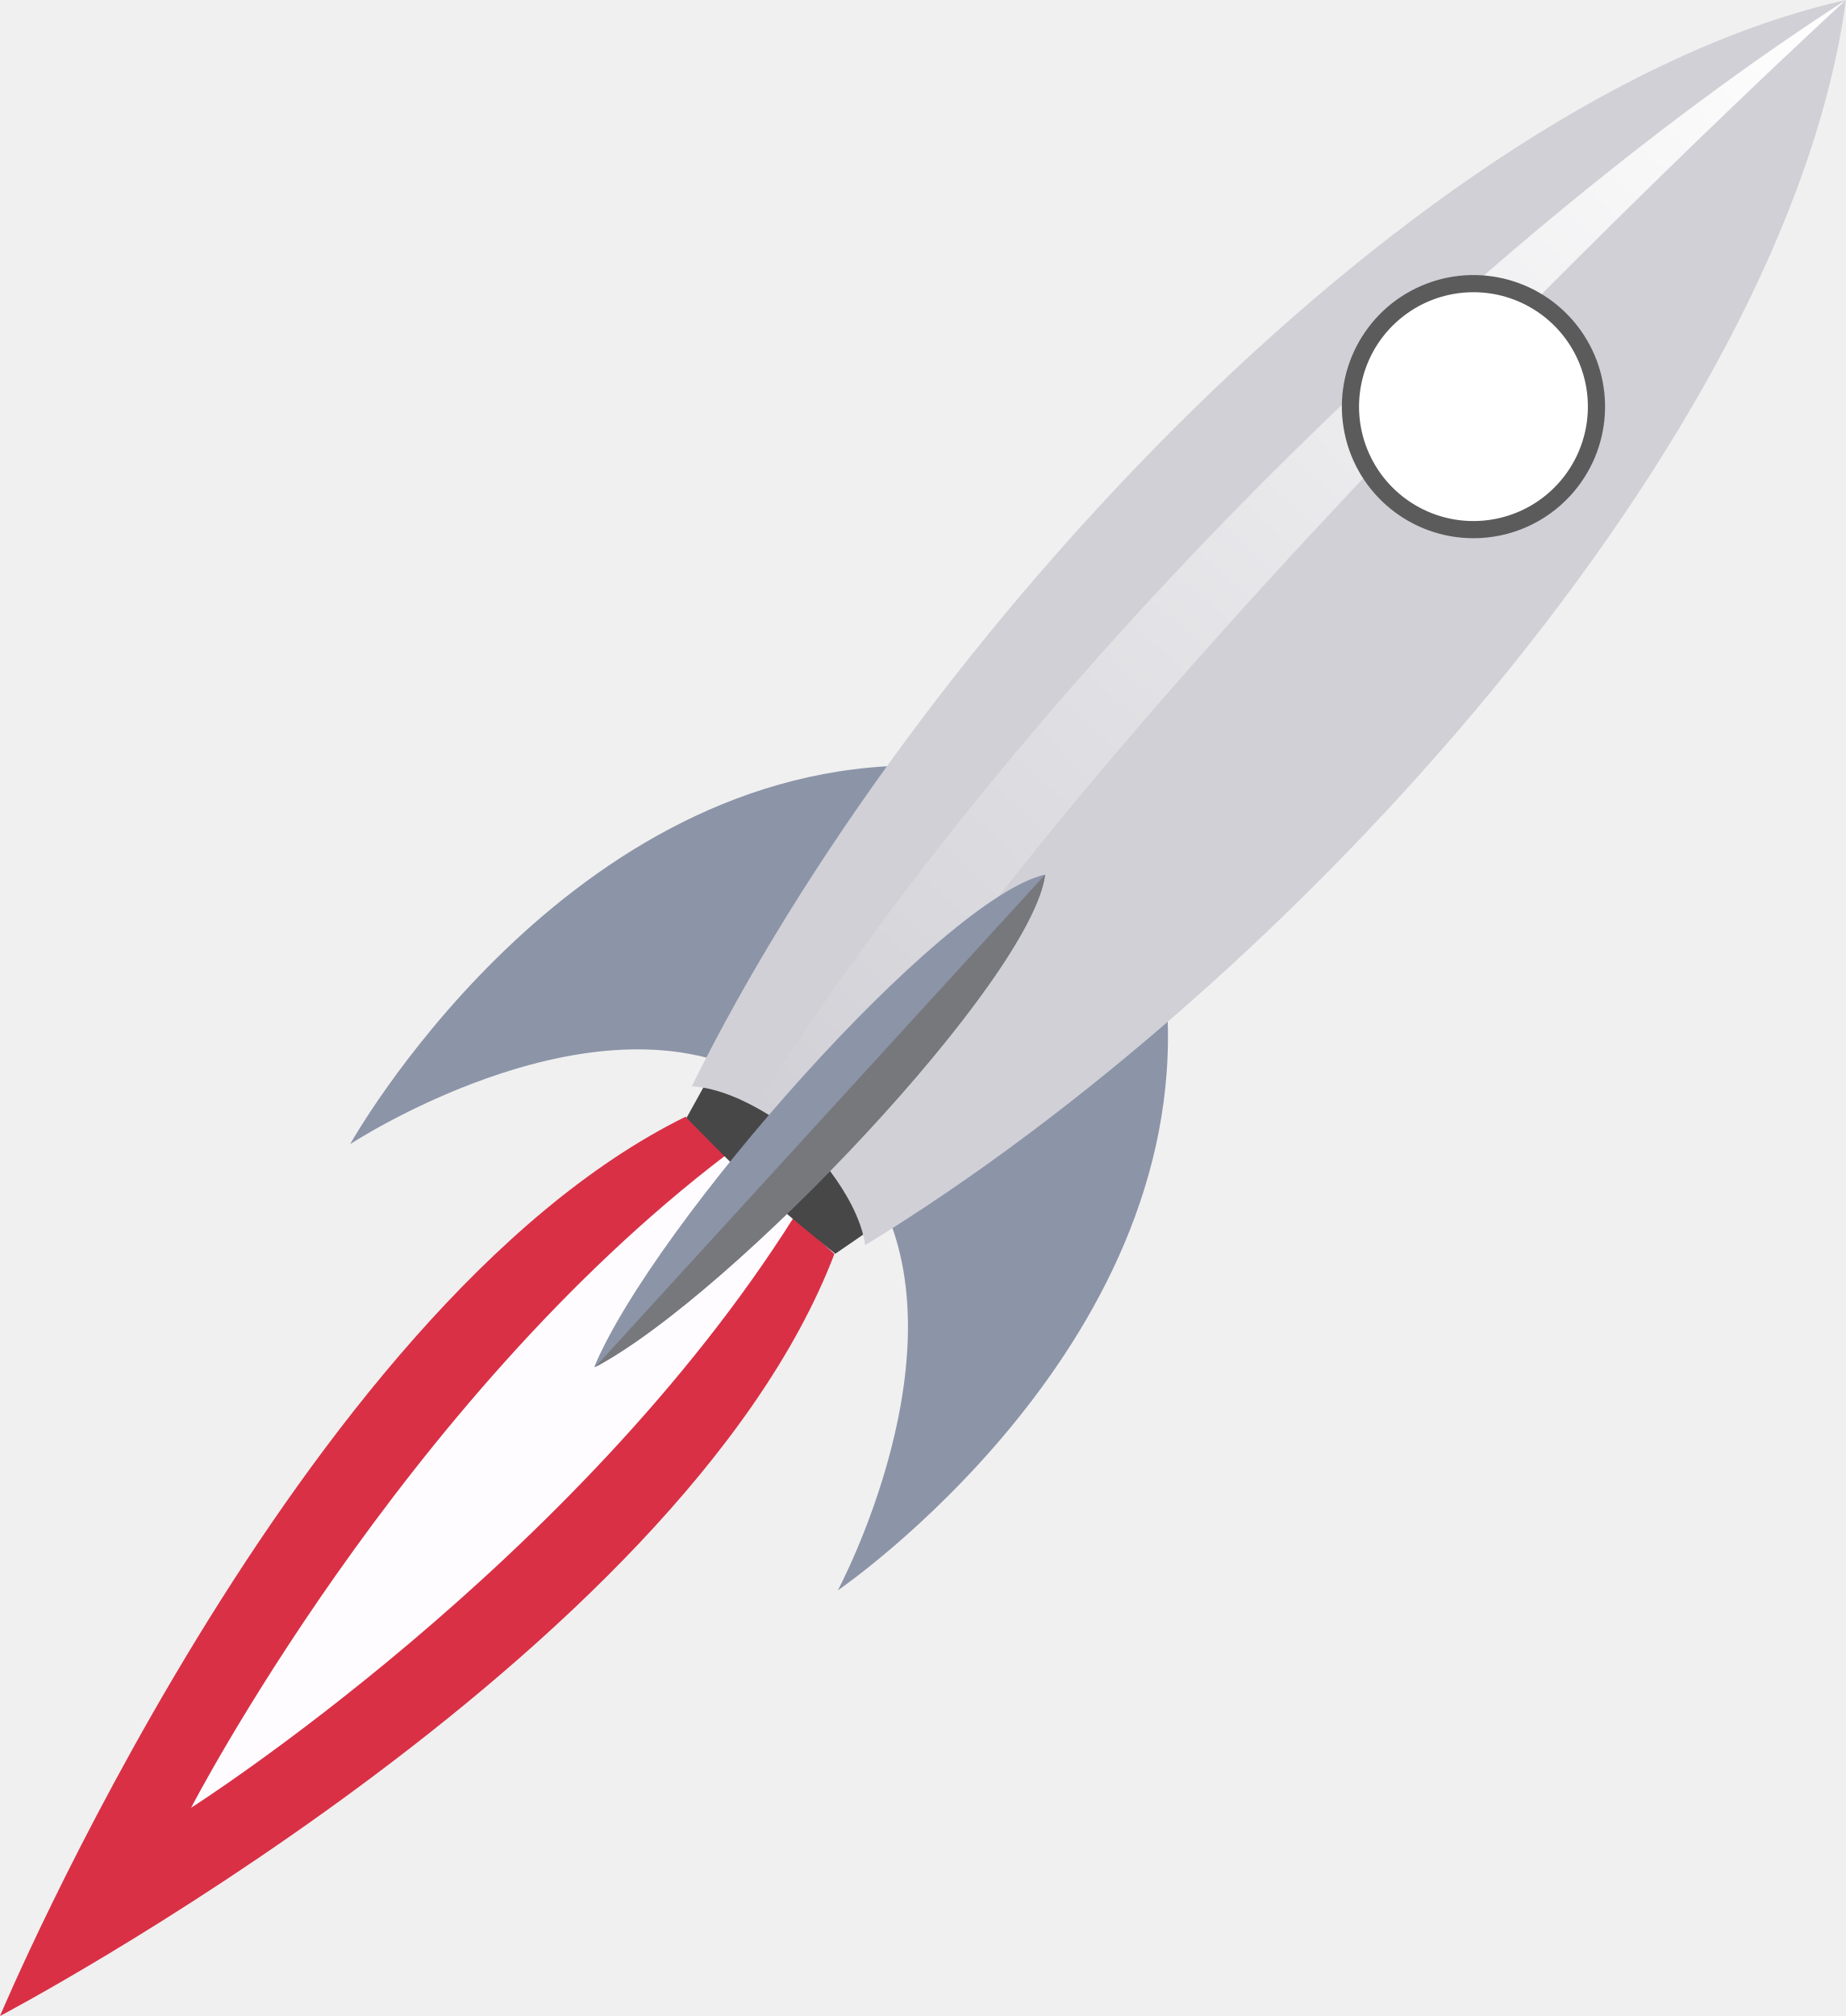
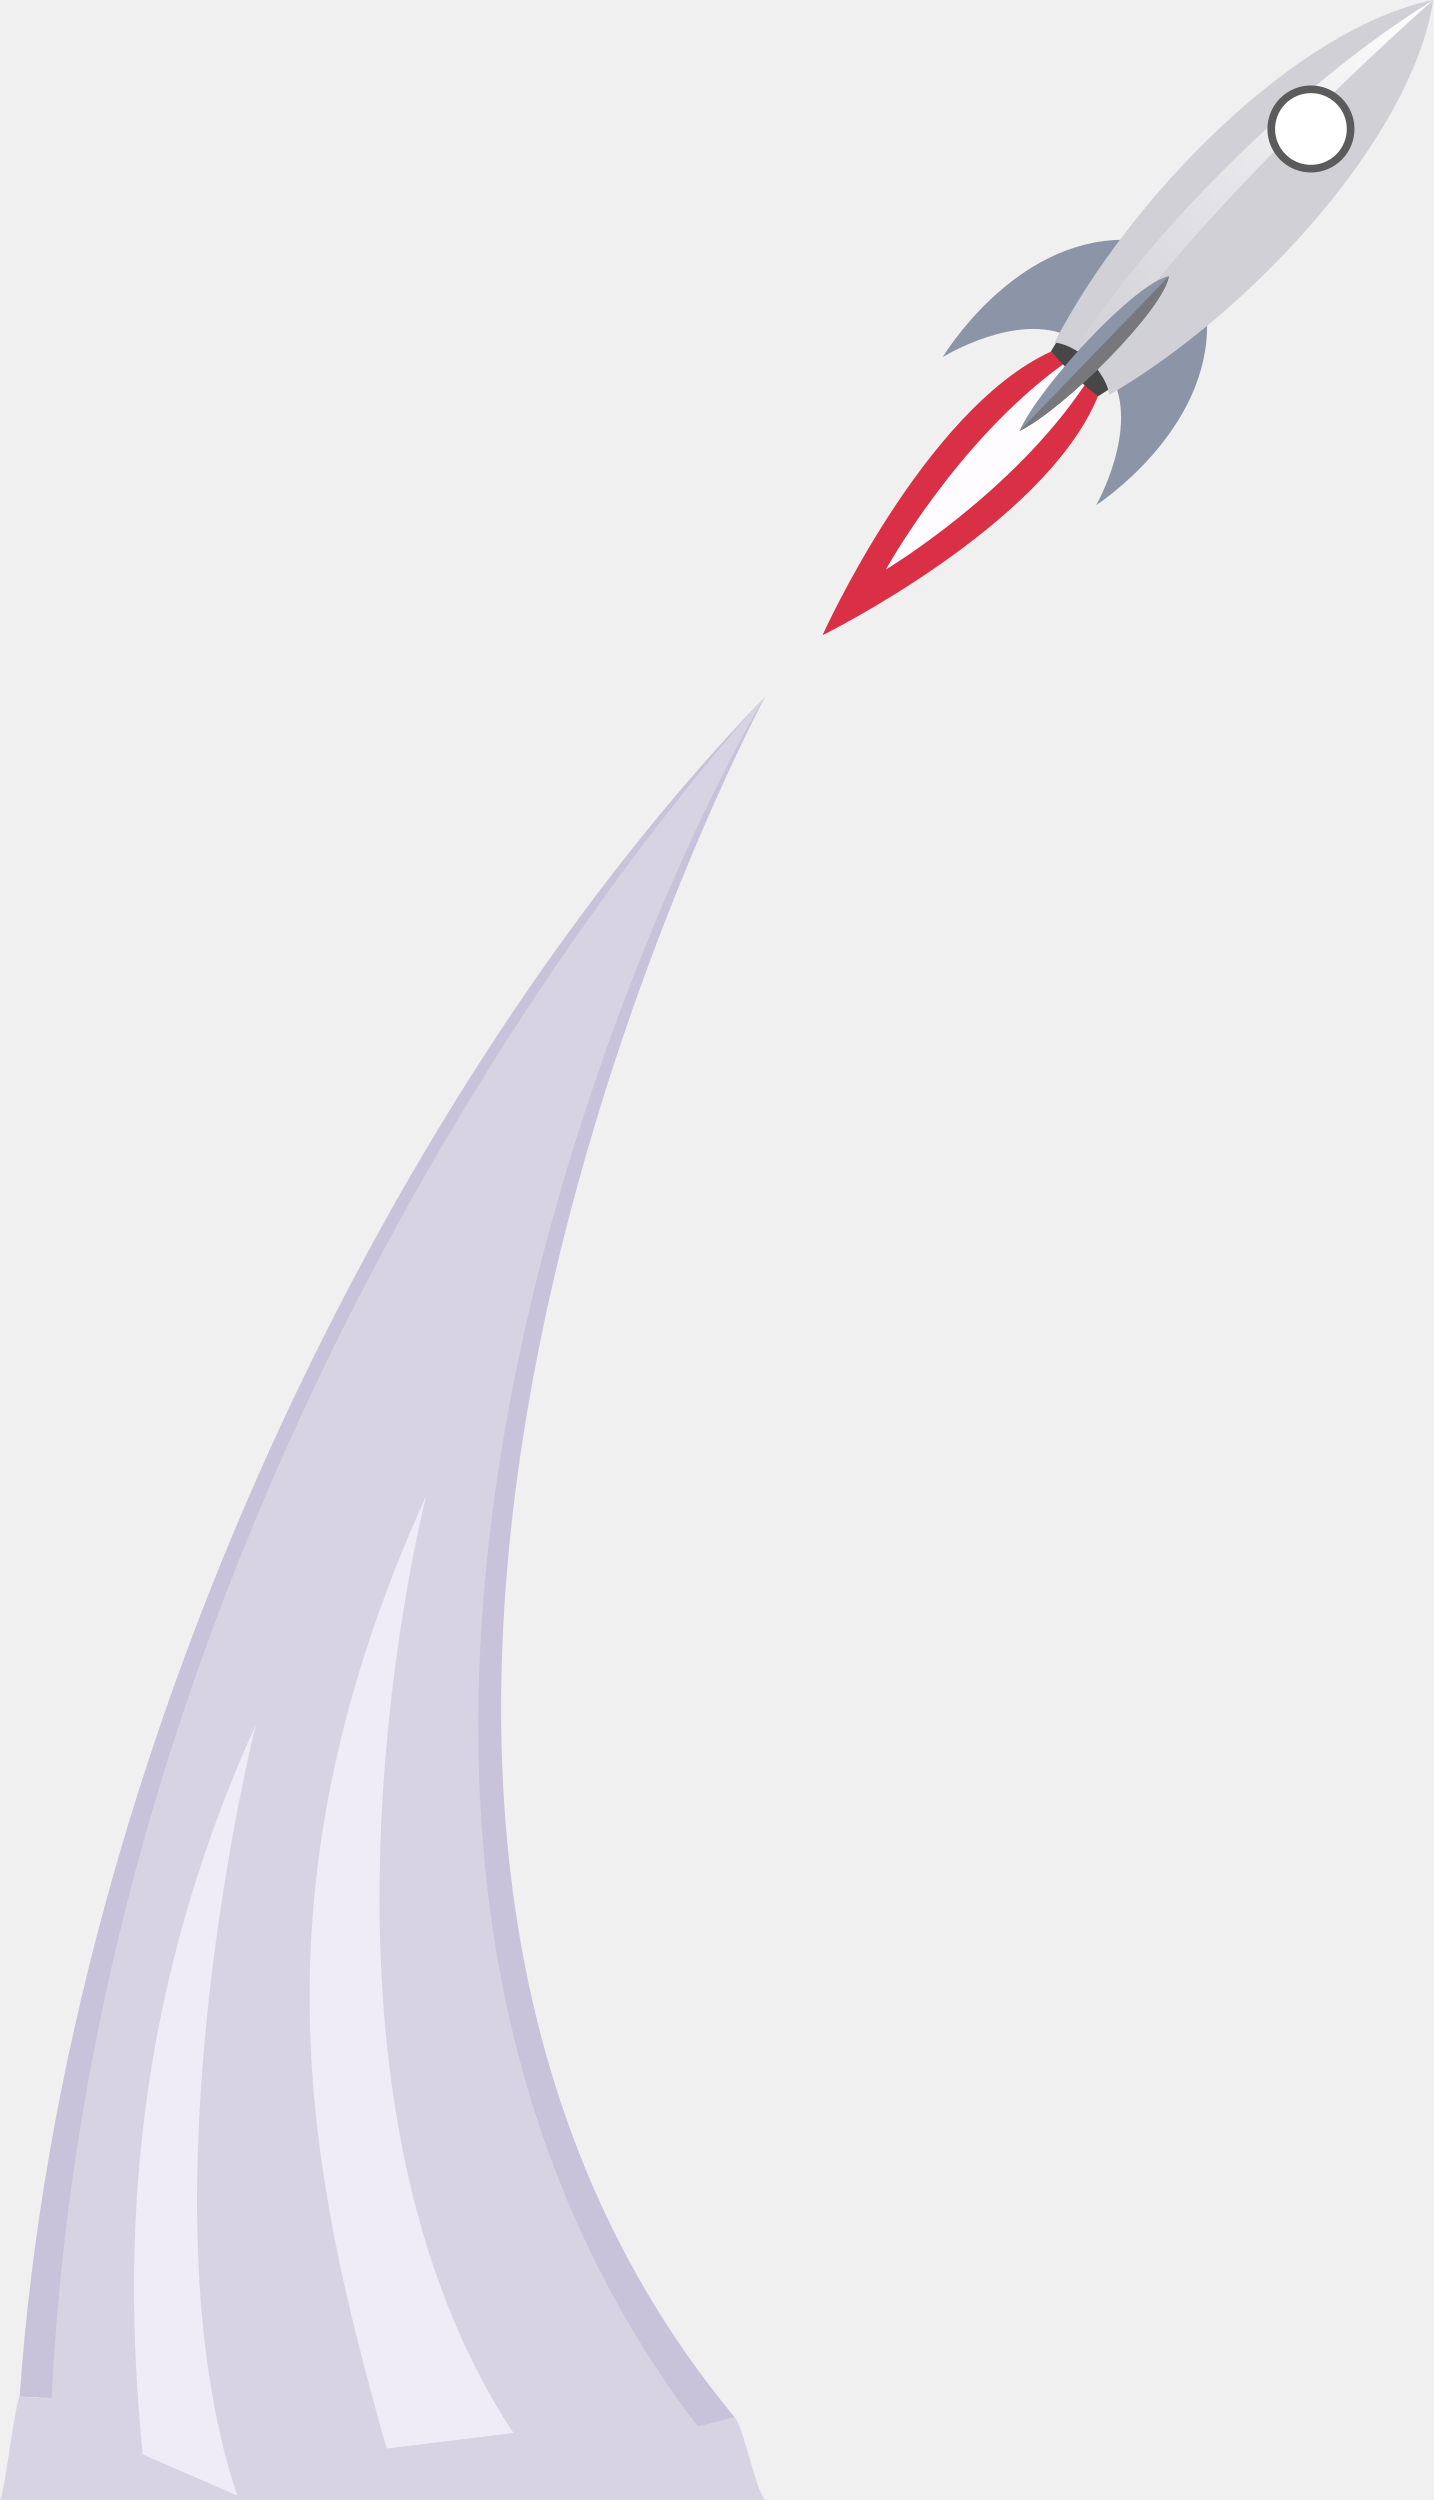
- <svg xmlns="http://www.w3.org/2000/svg" viewBox="0 0 80.66 88.1">
+ <svg xmlns="http://www.w3.org/2000/svg" viewBox="0 0 374.55 653.31">
  <defs>
-     <linearGradient id="Dégradé_sans_nom_15" x1="-157.51" y1="204.95" x2="-157.51" y2="137.08" gradientTransform="translate(288 3.97) rotate(42.47)" gradientUnits="userSpaceOnUse">
+     <linearGradient id="Dégradé_sans_nom_15" x1="-754.61" y1="-475.02" x2="-754.61" y2="-605.85" gradientTransform="translate(499.94 956.69) rotate(43.64)" gradientUnits="userSpaceOnUse">
      <stop offset="0" stop-color="#fff" stop-opacity="0" />
      <stop offset="1" stop-color="#fff" />
    </linearGradient>
  </defs>
  <g id="Calque_2" data-name="Calque 2">
-     <g id="Calque_3" data-name="Calque 3">
-       <path d="M36.46,54.8l-3.25-3-3.25-3C13,57.14,0,88.1,0,88.1S29.71,72.47,36.46,54.8Z" style="fill:#d93046;fill-rule:evenodd" />
-       <path d="M34.69,53.19l-1.48-1.36-1.48-1.36C17.5,61.3,8.35,79,8.35,79S25.16,68.31,34.69,53.19Z" style="fill:#fefcff;fill-rule:evenodd" />
-       <path d="M35.91,48.88l-4.21-3.1L30,48.85s2,2.06,3.13,3.1,3.37,2.84,3.37,2.84l2.91-2Z" style="fill:#474747" />
-       <path d="M32.59,46.83C25.29,43.44,15.3,50,15.3,50s9-16.12,24.09-16.54Z" style="fill:#8c94a8" />
-       <path d="M38.24,52c4,7-1.63,17.5-1.63,17.5S51.88,59.07,51,44.05Z" style="fill:#8c94a8" />
-       <path d="M80.66,0C62,4.21,39.93,27.83,30.23,47.47c2.36.15,4.84,2.32,4.84,2.32s2.38,2.28,2.74,4.62C56.52,43,78.11,19,80.66,0Z" style="fill:#d0d0d6" />
-       <path d="M35.71,50.48C48,29.9,80.66,0,80.66,0,64.06,10.71,44.57,30,33,48.37Z" style="fill:url(#Dégradé_sans_nom_15)" />
-       <circle cx="64.39" cy="17.77" r="5.38" transform="translate(7.8 53.26) rotate(-47.53)" style="fill:#fff" />
-       <path d="M64.38,23.52a5.75,5.75,0,1,1,4.24-1.86h0A5.74,5.74,0,0,1,64.38,23.52Zm0-10.75a5,5,0,1,0,3.69,8.38h0a5,5,0,0,0-3.69-8.38Z" style="fill:#5b5b5b" />
-       <path d="M45.67,38.22c-4.49,1-17.08,15.24-19.71,21.53C32,56.58,45.09,42.77,45.67,38.22Z" style="fill:#8c94a8" />
-       <path d="M45.67,38.22C45.09,42.77,32,56.58,26,59.75" style="fill:#76787c" />
+     <g id="Calque_1-2" data-name="Calque 1">
+       <path d="M286.88,103.65l-6.11-5.89-6.11-5.89C241.47,107,214.94,166,214.94,166S273,137.36,286.88,103.65Z" style="fill:#d93046;fill-rule:evenodd" />
+       <path d="M283.56,100.45l-2.79-2.69L278,95.06c-28,20.15-46.49,53.76-46.49,53.76S264.42,129.11,283.56,100.45Z" style="fill:#fefcff;fill-rule:evenodd" />
+       <path d="M286.12,92.21l-8-6.19-3.5,5.83s3.72,4.06,5.88,6.14,6.34,5.65,6.34,5.65l5.71-3.7Z" style="fill:#474747" />
+       <path d="M279.84,88.09c-13.91-6.9-33.48,5.22-33.48,5.22s18.25-30.62,47.26-30.65Z" style="fill:#8c94a8" />
+       <path d="M290.47,98.34c7.39,13.66-4,33.65-4,33.65s29.95-19.33,28.95-48.32Z" style="fill:#8c94a8" />
+       <path d="M374.55,0c-36.21,7.38-79.58,52-99,89.52,4.54.38,9.24,4.66,9.24,4.66s4.5,4.49,5.1,9C326.34,82,368.9,36.52,374.55,0Z" style="fill:#d0d0d6" />
+       <path d="M285.94,95.53C310.51,56.36,374.55,0,374.55,0c-32.41,20-70.73,56.42-93.76,91.37Z" style="fill:url(#Dégradé_sans_nom_15)" />
+       <circle cx="342.58" cy="33.7" r="10.37" transform="translate(80.44 256.82) rotate(-46.02)" style="fill:#fff;stroke:#5b5b5b;stroke-miterlimit:10;stroke-width:2px" />
+       <path d="M305.47,72.16c-8.69,1.65-33.69,28.51-39.07,40.49C278.18,106.84,304.13,80.9,305.47,72.16Z" style="fill:#8c94a8" />
+       <path d="M305.47,72.16c-1.34,8.75-27.29,34.69-39.07,40.49" style="fill:#76787c" />
+       <path d="M200,182S24.79,362.63,10.24,626.62l-5.11-.33c-1.14,1.29-4,25.79-5.13,27H200c-2.47-2.09-5.64-19-8-21.61l-9.66,2.43C53.35,425.35,200,182,200,182Z" style="fill:#d7d3e2" />
+       <path d="M182.36,634.13,192,631.7C50.14,460.89,200,182,200,182,189.12,198.26,48.64,458.64,182.36,634.13Z" style="fill:#c8c2da" />
+       <path d="M200,182C104.72,280.46,17.1,455.39,5.13,626.29l8.36.33C26.53,364.83,200,182,200,182Z" style="fill:#c8c2da" />
+       <path d="M66.86,450.71c-35.05,77.14-34.11,144-29.59,190.68L62,652.16C35.81,574,66.86,450.71,66.86,450.71Z" style="fill:#efebf7;fill-rule:evenodd" />
+       <path d="M111.44,390.69c-47,103.63-30.83,176.75-10.4,249.17l33.13-4.07C72.19,541.88,111.44,390.69,111.44,390.69Z" style="fill:#efebf7;fill-rule:evenodd" />
    </g>
  </g>
</svg>
